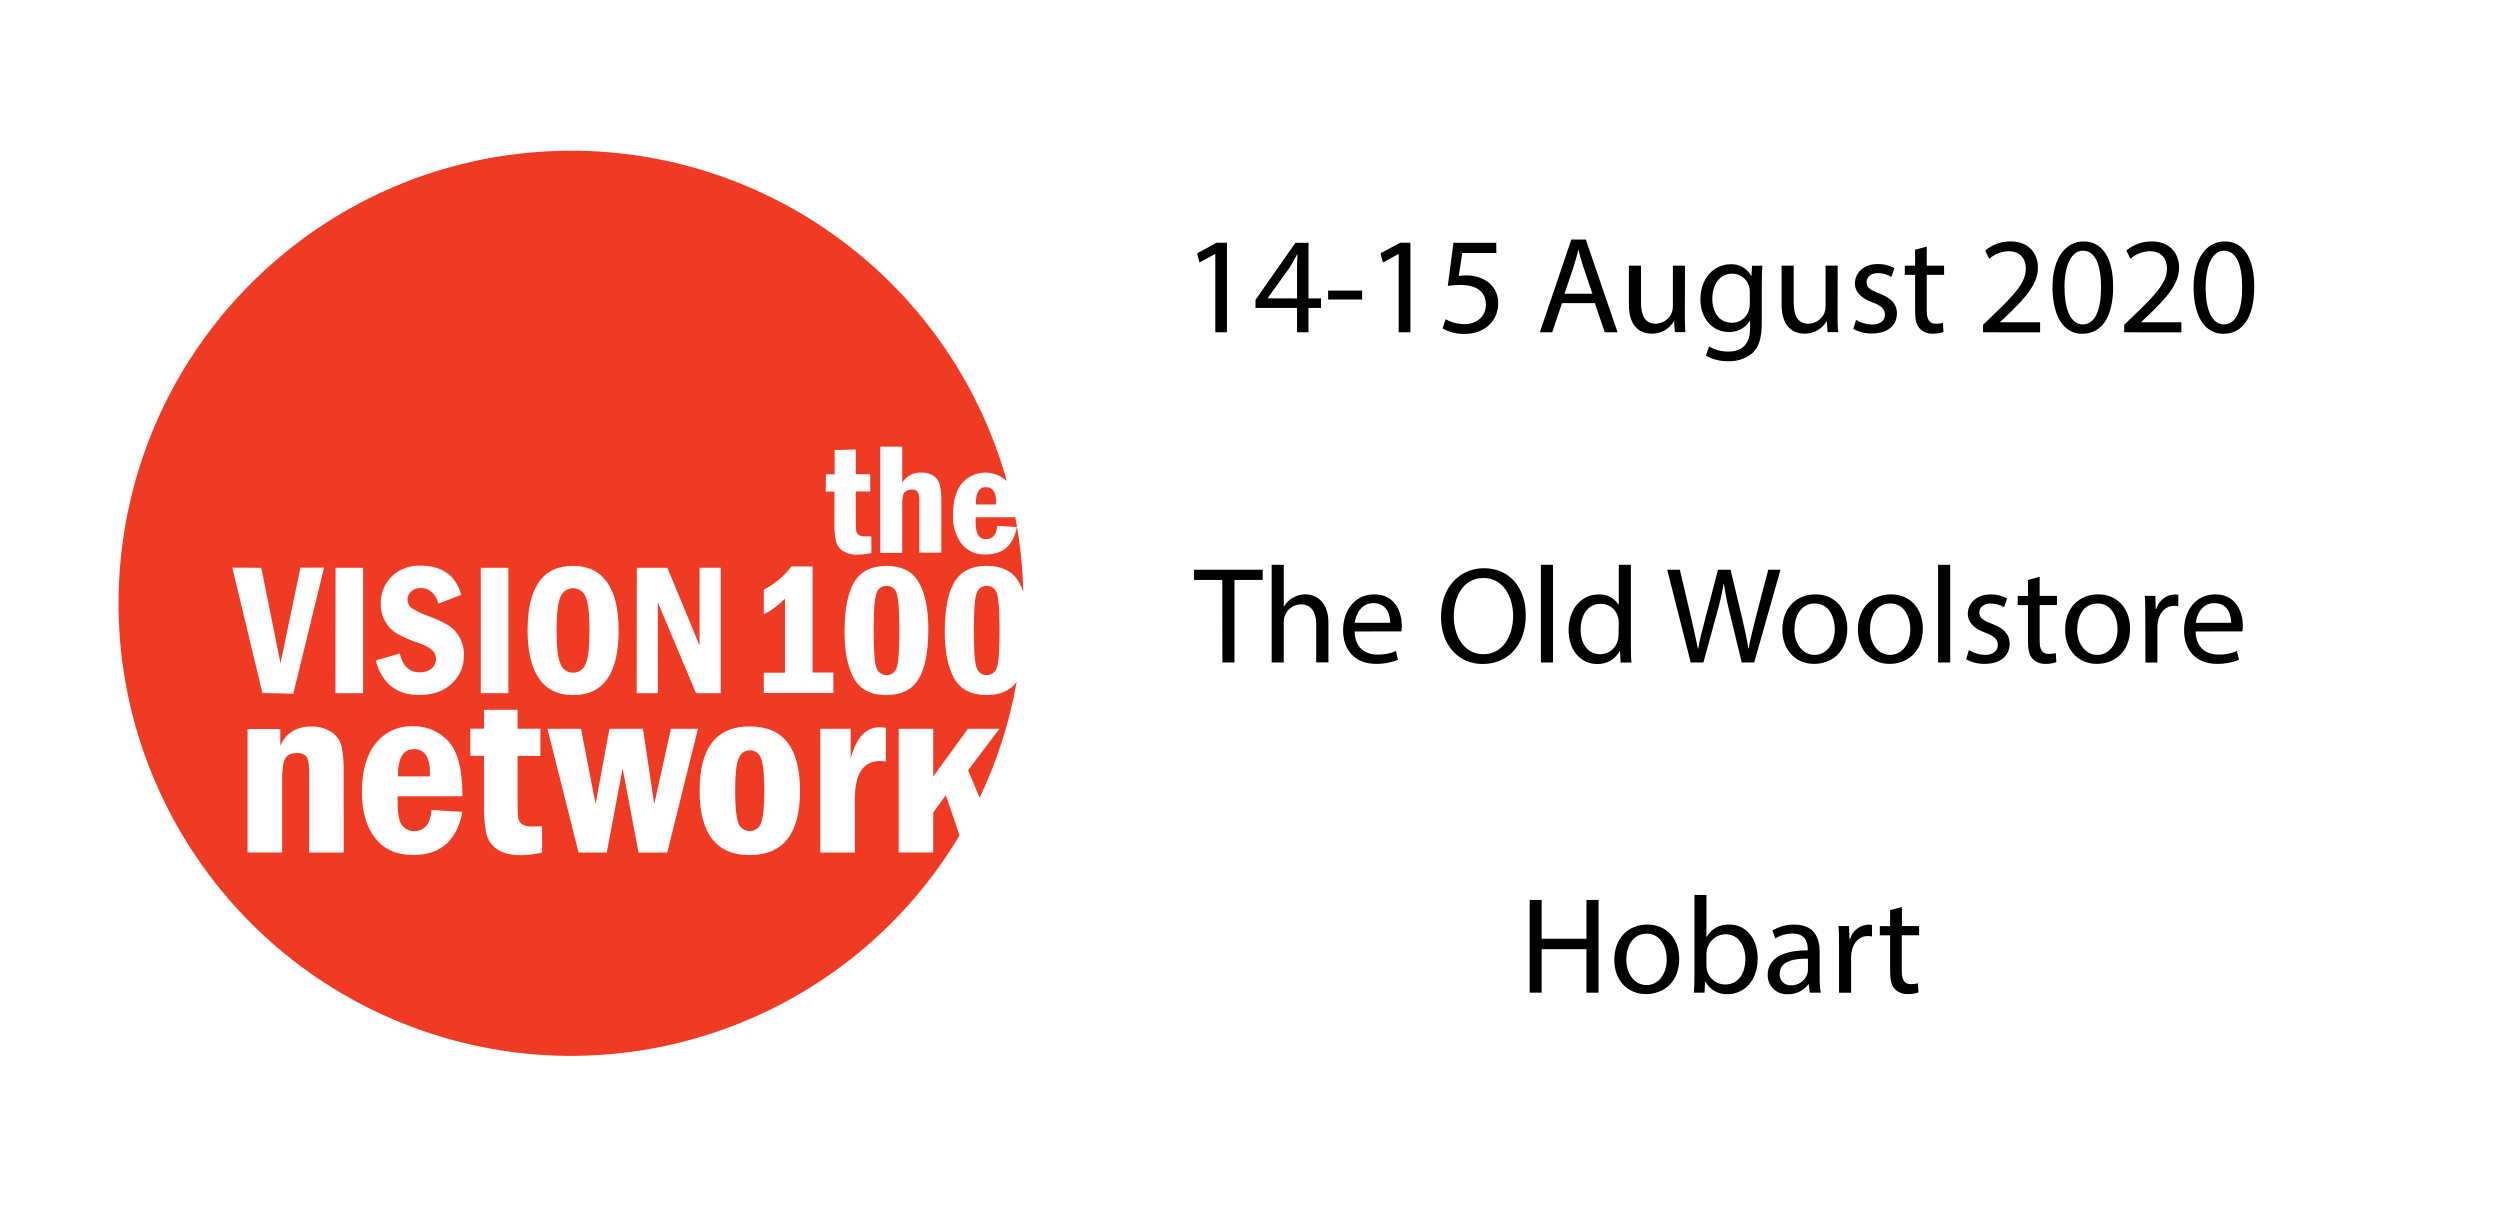
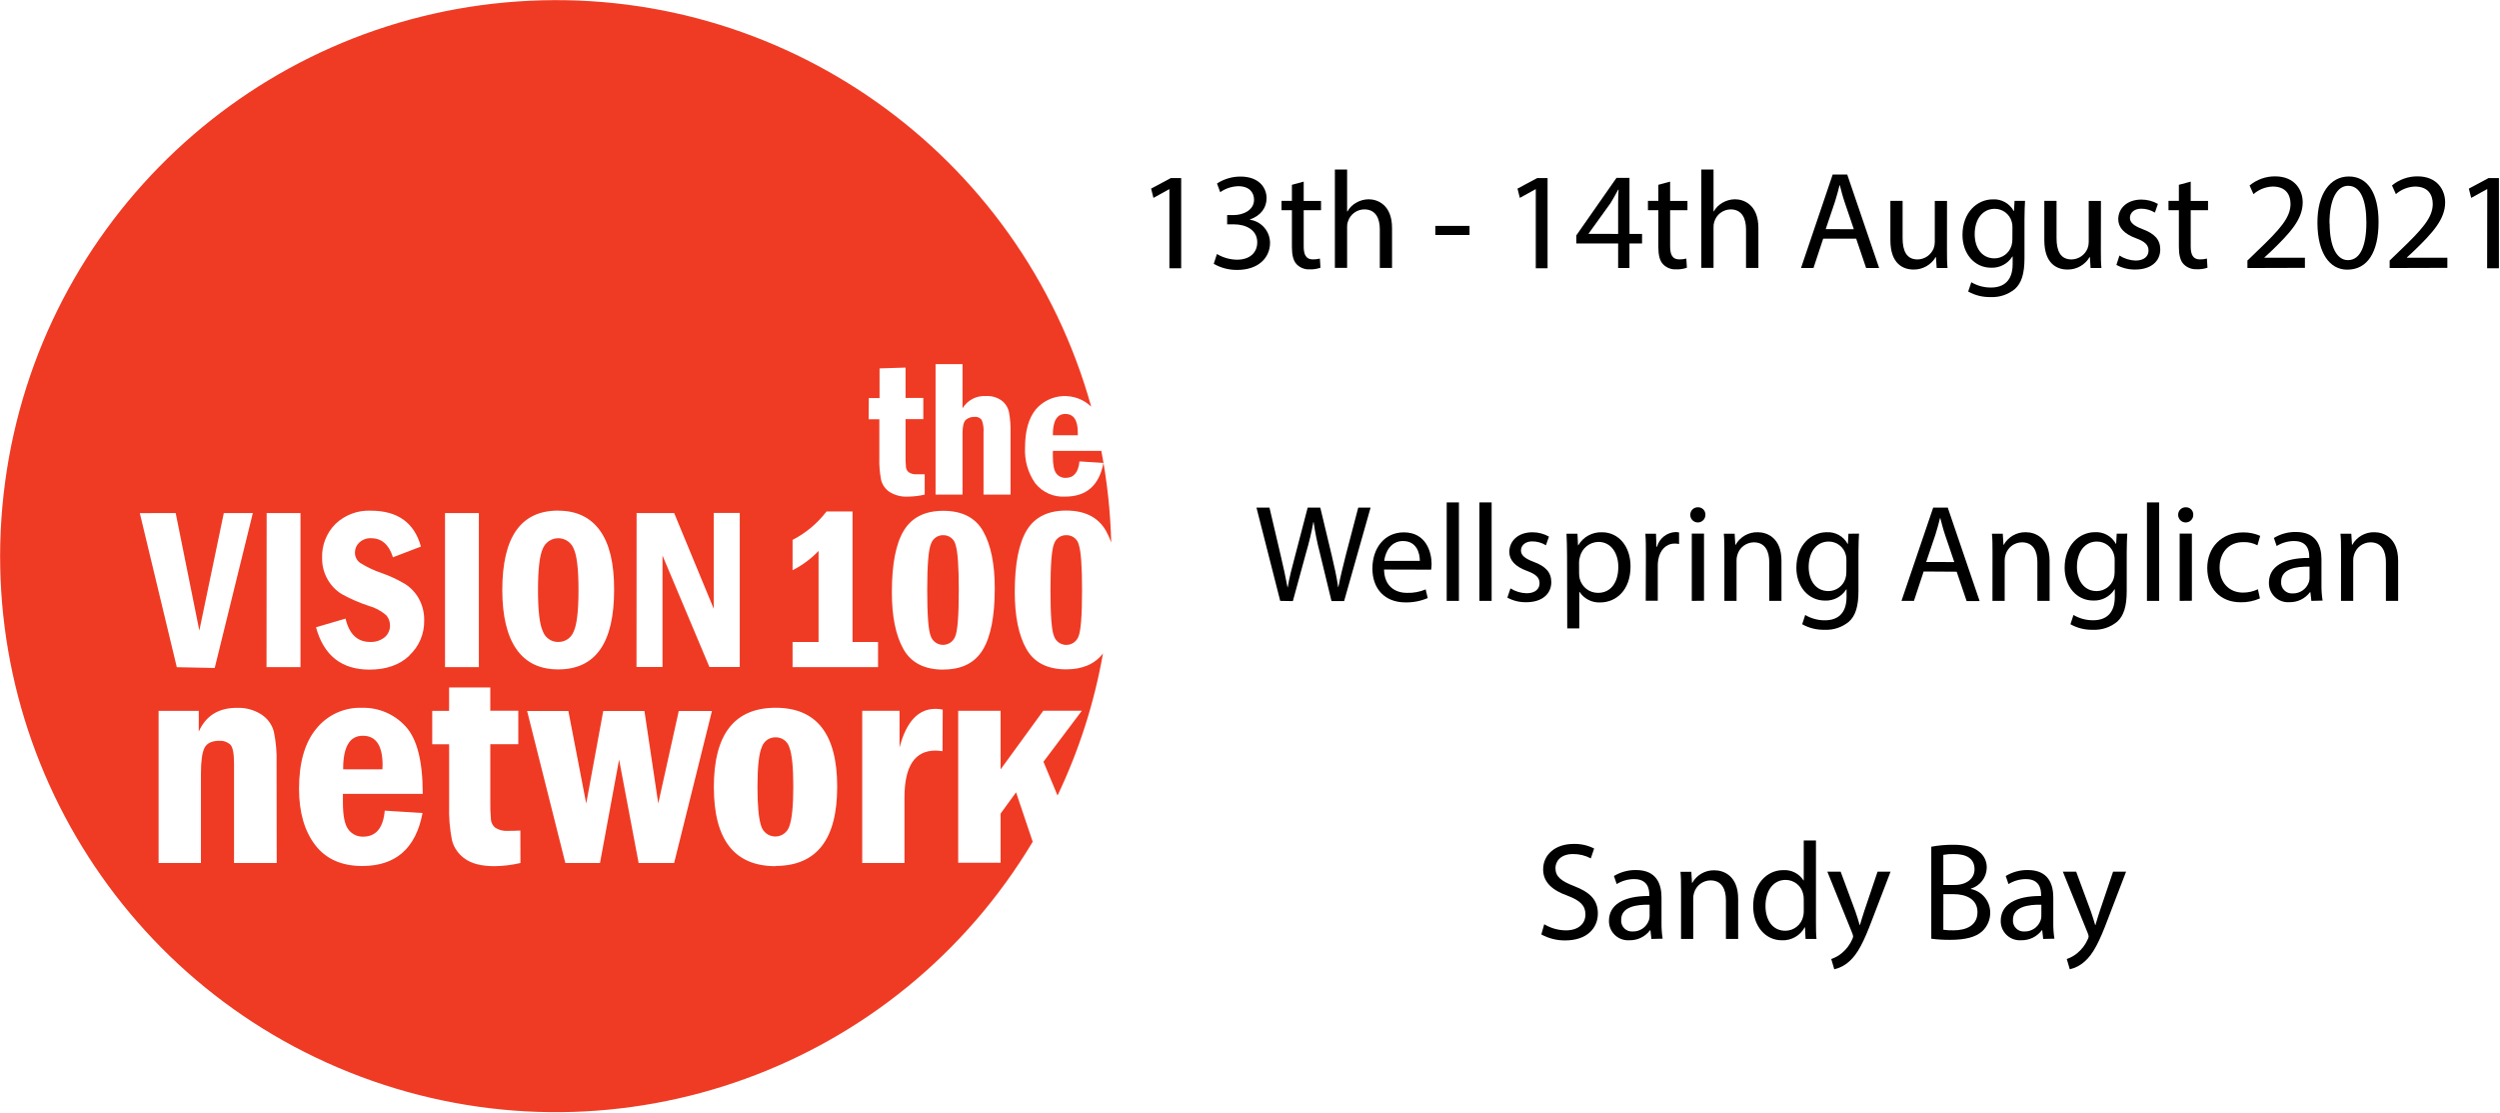
- <svg xmlns="http://www.w3.org/2000/svg" id="Layer_1" data-name="Layer 1" width="708.66" height="341.94" viewBox="0 0 708.66 341.94">
+ <svg xmlns="http://www.w3.org/2000/svg" id="Layer_1" data-name="Layer 1" viewBox="0 0 576.82 256.63">
  <defs>
    <style>.cls-1{fill:#ef3b24;}</style>
  </defs>
-   <path class="cls-1" d="M212.57,212.7a3.28,3.28,0,0,0-3.18,2.25q-1,2.24-1,9.2,0,6.44.83,8.94a3.41,3.41,0,0,0,6.57,0q.86-2.49.87-9,0-6.71-.91-9.08A3.25,3.25,0,0,0,212.57,212.7Z" />
-   <path class="cls-1" d="M162.41,190.68a3.73,3.73,0,0,0,3.56-2.37q1.13-2.37,1.13-9.61t-1.1-9.57a3.84,3.84,0,0,0-7.11,0q-1.12,2.4-1.12,9.56t1.11,9.5A3.7,3.7,0,0,0,162.41,190.68Z" />
-   <path class="cls-1" d="M121.89,219.12q0-6.77-4.57-6.77t-4.53,7.74h9.06C121.88,219.68,121.89,219.35,121.89,219.12Z" />
-   <path class="cls-1" d="M251.31,166.07A2.9,2.9,0,0,0,248.5,168q-.85,1.93-.85,10.72t.82,10.66a3,3,0,0,0,5.62.12q.85-1.86.85-10.78,0-8.08-.73-10.36A2.87,2.87,0,0,0,251.31,166.07Z" />
-   <path class="cls-1" d="M268.11,225.4l-3.57,4.9v11.35h-9.79V206.59h9.79v13.52l9.85-13.53h8.9l-8.86,11.77,3.25,7.79a127.34,127.34,0,0,0,10.49-32.78q-2.82,3.66-8.48,3.67-6.54,0-9.21-4.73t-2.67-13.14q0-9.69,2.77-14.23t9.1-4.54q6.54,0,9.21,4.73a16.45,16.45,0,0,1,1.18,2.65,128.84,128.84,0,0,0-2.28-21.15H276.56v1.23q0,3,.81,4a2.61,2.61,0,0,0,2.14,1q2.83,0,3.19-3.8l5.54.35q-1.48,7.78-8.84,7.77a8.17,8.17,0,0,1-6.9-3.07,13.12,13.12,0,0,1-2.36-8.21q0-5.8,2.5-8.86a8.82,8.82,0,0,1,12.77-.62A128.28,128.28,0,1,0,272,236.81Zm-18.58-98.79h6.22v10.2a5.88,5.88,0,0,1,5.47-2.83,5.52,5.52,0,0,1,3.58,1,4.58,4.58,0,0,1,1.67,2.68,23.52,23.52,0,0,1,.36,4.71v14.3H260.6V142.41a6.78,6.78,0,0,0-.41-2.91,1.78,1.78,0,0,0-1.69-.72,2.87,2.87,0,0,0-2,.69q-.75.69-.75,3.12v14.14h-6.22Zm-15.41,7.83h2.47V127.6l6-.19v7h4.1v4.9h-4.1v8.19a26.64,26.64,0,0,0,.1,2.95,1.75,1.75,0,0,0,.66,1.13,3,3,0,0,0,1.89.45H247v4.73a17.48,17.48,0,0,1-3.8.46,7.34,7.34,0,0,1-4.33-1.08,4.76,4.76,0,0,1-1.92-2.71,23,23,0,0,1-.42-5.19v-8.88h-2.47Zm-17.61,56.25h6v-21a22.23,22.23,0,0,1-6,4.45v-7a23.18,23.18,0,0,0,7.84-6.56h6v30.05h5.89v5.81H216.51Zm-36-29.74h8.67L198.3,183V160.94h6v35.55h-7l-10.83-25.73v25.73h-6Zm-18.07-.55q6.3,0,9.61,4.58t3.31,13.73q0,18.33-12.89,18.33-6.41,0-9.66-4.67t-3.26-13.66q0-18.31,12.86-18.31Zm-26.15.55h7.81V196.5h-7.81Zm-41.17,0h7.81V196.5H95.09Zm-21.05,0L79.51,188l5.65-27.1h6.7l-8.72,35.73-8.75-.18-8.54-35.55Zm23.37,80.71H87.62v-23q0-3.54-.91-4.37a3.44,3.44,0,0,0-2.43-.83q-2.64,0-3.47,1.62t-.83,6v20.56h-9.8v-35h9.27v4.79q2.43-5.49,8.79-5.49a9.77,9.77,0,0,1,5.68,1.55,6.79,6.79,0,0,1,2.86,3.94,31.16,31.16,0,0,1,.63,7.29ZM114,234a4.09,4.09,0,0,0,3.35,1.59q4.47,0,5-6l8.72.55q-2.32,12.22-13.91,12.22-7.15,0-10.86-4.83t-3.71-12.92q0-9.13,3.94-13.94a12.94,12.94,0,0,1,10.56-4.81,13.13,13.13,0,0,1,10,4.25q4,4.26,4,15.61H112.72v1.94Q112.72,232.4,114,234Zm14-40.14q-3.4,3.14-9.16,3.14-9.66,0-12.34-9.77l6.82-2q1.25,5.37,5.7,5.36a5,5,0,0,0,3.29-1.05,3.44,3.44,0,0,0,1.26-2.77,3.49,3.49,0,0,0-.88-2.33,10.49,10.49,0,0,0-4.06-2.17,37.19,37.19,0,0,1-6.09-2.64,9.4,9.4,0,0,1-3.31-3.38,9.66,9.66,0,0,1-1.3-5,10.59,10.59,0,0,1,3.09-7.85,11.08,11.08,0,0,1,8.16-3.06q9.27,0,11.57,8.28l-6.46,2.47q-1.38-4.4-5.05-4.4a3.74,3.74,0,0,0-2.72,1,3.08,3.08,0,0,0-1,2.28,2.86,2.86,0,0,0,1.19,2.41,23.54,23.54,0,0,0,5,2.36,29.35,29.35,0,0,1,5.4,2.53,9.43,9.43,0,0,1,3.18,3.4,10,10,0,0,1,1.21,5,10.66,10.66,0,0,1-3.5,8.17Zm25.67,47.81a27.58,27.58,0,0,1-6,.73q-4.44,0-6.8-1.7a7.45,7.45,0,0,1-3-4.27,36,36,0,0,1-.66-8.16v-14h-3.89v-7.71h3.89v-5.36h9.51v5.37h6.46v7.71h-6.46v12.88a41.25,41.25,0,0,0,.16,4.64,2.72,2.72,0,0,0,1,1.77,4.8,4.8,0,0,0,3,.71c.74,0,1.67,0,2.78-.07Zm35.47,0H181l-4.51-23.86L172,241.66h-8l-8.82-35.07h9.52l4.12,21.35,3.93-21.35h9.51l3.19,21.33,4.73-21.33h7.66Zm23.42.73q-14.25,0-14.25-18.26t14.25-18.23q14.22,0,14.22,18.23t-14.21,18.24Zm38.53-26.53a14,14,0,0,0-1.63-.14q-7.15,0-7.15,10.83v15.11h-9.79V206.59h8.61v8.47q2.33-8.92,8.3-8.92a9.33,9.33,0,0,1,1.67.17Zm.19-18.82q-6.54,0-9.21-4.73t-2.67-13.14q0-9.69,2.77-14.23t9.1-4.54q6.54,0,9.21,4.73t2.67,13.16q0,9.64-2.77,14.19T251.29,197Z" />
-   <path class="cls-1" d="M276.6,143h5.76v-.62q0-4.31-2.9-4.3T276.6,143Z" />
-   <path class="cls-1" d="M279.71,166.07A2.9,2.9,0,0,0,276.9,168q-.85,1.93-.85,10.72t.82,10.66a3,3,0,0,0,5.62.12q.85-1.86.85-10.78,0-8.08-.73-10.36A2.87,2.87,0,0,0,279.71,166.07Z" />
-   <path d="M344.5,72h-.08L340,74.41l-.66-2.61,5.54-3h2.92V94.19H344.5Z" />
-   <path d="M367.66,94.19v-6.9H355.89V85L367.2,68.83h3.71V84.59h3.55v2.69H370.9v6.9Zm0-9.59V76.13q0-2,.12-4h-.12c-.78,1.48-1.4,2.57-2.11,3.74l-6.2,8.62v.08Z" />
-   <path d="M386.11,82.37V84.9h-9.63V82.37Z" />
-   <path d="M396.48,72h-.08L392,74.41l-.66-2.61,5.54-3h2.92V94.19h-3.32Z" />
-   <path d="M424.17,71.72H414.5l-1,6.51a13.54,13.54,0,0,1,2.07-.16,10.71,10.71,0,0,1,5.46,1.36A7.23,7.23,0,0,1,424.68,86c0,5-3.94,8.66-9.44,8.66a12.41,12.41,0,0,1-6.32-1.56l.86-2.61a11.35,11.35,0,0,0,5.42,1.4c3.24,0,6-2.11,6-5.5s-2.22-5.62-7.29-5.62a26.29,26.29,0,0,0-3.51.27L412,68.83h12.13Z" />
-   <path d="M442.78,85.92,440,94.19h-3.51l8.93-26.29h4.1l9,26.29h-3.63l-2.81-8.27Zm8.62-2.65-2.57-7.57c-.58-1.72-1-3.28-1.37-4.8h-.08c-.39,1.56-.82,3.16-1.33,4.76l-2.57,7.61Z" />
-   <path d="M477.6,89c0,2,0,3.67.16,5.15h-3l-.2-3.08h-.08a7.1,7.1,0,0,1-6.24,3.51c-3,0-6.51-1.64-6.51-8.27v-11h3.43V85.76c0,3.59,1.09,6,4.21,6a5,5,0,0,0,4.52-3.12,5,5,0,0,0,.31-1.76V75.31h3.43Z" />
-   <path d="M499.56,75.31c-.08,1.37-.16,2.89-.16,5.19v11c0,4.33-.86,7-2.69,8.62a10,10,0,0,1-6.86,2.26,12.18,12.18,0,0,1-6.28-1.56l.86-2.61A10.64,10.64,0,0,0,490,99.65c3.51,0,6.08-1.83,6.08-6.59V90.95H496a6.74,6.74,0,0,1-6,3.16c-4.68,0-8-4-8-9.2,0-6.4,4.17-10,8.5-10a6.28,6.28,0,0,1,5.89,3.28h.08l.16-2.85ZM496,82.76a4.88,4.88,0,0,0-.2-1.56,4.94,4.94,0,0,0-4.8-3.63c-3.28,0-5.62,2.77-5.62,7.14,0,3.71,1.87,6.79,5.58,6.79A5,5,0,0,0,495.74,88a6,6,0,0,0,.27-1.83Z" />
-   <path d="M520.89,89c0,2,0,3.67.16,5.15h-3l-.2-3.08h-.08a7.1,7.1,0,0,1-6.24,3.51c-3,0-6.51-1.64-6.51-8.27v-11h3.43V85.76c0,3.59,1.09,6,4.21,6a5,5,0,0,0,4.52-3.12,5,5,0,0,0,.31-1.76V75.31h3.43Z" />
-   <path d="M526.12,90.68A9,9,0,0,0,530.64,92c2.5,0,3.67-1.25,3.67-2.81s-1-2.54-3.51-3.47c-3.39-1.21-5-3.08-5-5.34,0-3,2.46-5.54,6.51-5.54A9.42,9.42,0,0,1,537,76l-.86,2.5a7.35,7.35,0,0,0-3.86-1.09c-2,0-3.16,1.17-3.16,2.57,0,1.56,1.13,2.26,3.59,3.2,3.28,1.25,5,2.89,5,5.69,0,3.31-2.57,5.66-7.06,5.66a10.76,10.76,0,0,1-5.3-1.29Z" />
-   <path d="M546.17,69.89v5.42h4.91v2.61h-4.91V88.1c0,2.34.66,3.67,2.57,3.67a7.62,7.62,0,0,0,2-.23l.16,2.57a8.4,8.4,0,0,1-3,.47,4.76,4.76,0,0,1-3.71-1.44c-1-1-1.33-2.69-1.33-4.91V77.92h-2.92V75.31h2.92V70.78Z" />
-   <path d="M562.12,94.19V92.08l2.69-2.61c6.47-6.16,9.4-9.44,9.44-13.26,0-2.57-1.25-5-5-5a8.64,8.64,0,0,0-5.38,2.15L562.74,71a11.12,11.12,0,0,1,7.18-2.57c5.46,0,7.76,3.74,7.76,7.37,0,4.68-3.39,8.46-8.74,13.61l-2,1.87v.08H578.3v2.85Z" />
-   <path d="M599,81.24c0,8.62-3.2,13.38-8.81,13.38-5,0-8.31-4.64-8.38-13s3.67-13.18,8.81-13.18C595.93,68.41,599,73.16,599,81.24Zm-13.77.39c0,6.59,2,10.34,5.15,10.34,3.51,0,5.19-4.1,5.19-10.57,0-6.24-1.6-10.34-5.15-10.34C587.39,71.06,585.2,74.72,585.2,81.63Z" />
-   <path d="M602.13,94.19V92.08l2.69-2.61c6.47-6.16,9.4-9.44,9.44-13.26,0-2.57-1.25-5-5-5a8.64,8.64,0,0,0-5.38,2.15L602.75,71a11.12,11.12,0,0,1,7.18-2.57c5.46,0,7.76,3.74,7.76,7.37,0,4.68-3.39,8.46-8.74,13.61l-2,1.87v.08h11.39v2.85Z" />
-   <path d="M639,81.24c0,8.62-3.2,13.38-8.81,13.38-5,0-8.31-4.64-8.38-13s3.67-13.18,8.81-13.18C635.94,68.41,639,73.16,639,81.24Zm-13.77.39c0,6.59,2,10.34,5.15,10.34,3.51,0,5.19-4.1,5.19-10.57,0-6.24-1.6-10.34-5.15-10.34C627.4,71.06,625.22,74.72,625.22,81.63Z" />
-   <path d="M346.47,164.39h-8V161.5h19.46v2.89h-8v23.4h-3.43Z" />
-   <path d="M360.47,160.1h3.43v11.78H364a6.37,6.37,0,0,1,2.46-2.42,7.06,7.06,0,0,1,3.51-1c2.54,0,6.59,1.56,6.59,8.07v11.23H373.1V176.94c0-3-1.13-5.62-4.37-5.62a4.93,4.93,0,0,0-4.6,3.43,4.15,4.15,0,0,0-.23,1.64v11.39h-3.43Z" />
-   <path d="M384,179c.08,4.64,3,6.55,6.47,6.55a12.41,12.41,0,0,0,5.23-1l.58,2.46a15.29,15.29,0,0,1-6.28,1.17c-5.81,0-9.28-3.82-9.28-9.52s3.35-10.18,8.85-10.18c6.16,0,7.8,5.42,7.8,8.89a12.91,12.91,0,0,1-.12,1.6Zm10.06-2.46c0-2.18-.9-5.58-4.76-5.58-3.47,0-5,3.2-5.27,5.58Z" />
-   <path d="M432.5,174.37c0,9-5.5,13.85-12.21,13.85-6.94,0-11.82-5.38-11.82-13.34,0-8.35,5.19-13.81,12.21-13.81C427.86,161.07,432.5,166.57,432.5,174.37Zm-20.4.43c0,5.62,3,10.65,8.39,10.65s8.42-5,8.42-10.92c0-5.23-2.73-10.69-8.39-10.69S412.1,169,412.1,174.8Z" />
-   <path d="M436.79,160.1h3.43v27.69h-3.43Z" />
-   <path d="M462.3,160.1v22.82c0,1.68,0,3.59.16,4.88h-3.08l-.16-3.28h-.08a7,7,0,0,1-6.43,3.71c-4.56,0-8.07-3.86-8.07-9.59,0-6.28,3.86-10.14,8.46-10.14a6.31,6.31,0,0,1,5.69,2.89h.08V160.1Zm-3.43,16.5a6.06,6.06,0,0,0-.16-1.44,5,5,0,0,0-5-4c-3.55,0-5.66,3.12-5.66,7.29,0,3.82,1.87,7,5.58,7a5.16,5.16,0,0,0,5-4.1,6,6,0,0,0,.16-1.48Z" />
-   <path d="M479.26,187.79l-6.67-26.29h3.59l3.12,13.3c.78,3.28,1.48,6.55,2,9.09h.08c.43-2.61,1.25-5.73,2.15-9.13L487,161.5h3.55l3.2,13.34c.74,3.12,1.44,6.24,1.83,9h.08c.55-2.89,1.29-5.81,2.11-9.09l3.47-13.26h3.47l-7.45,26.29h-3.55l-3.31-13.69a79.24,79.24,0,0,1-1.72-8.58h-.08a82.17,82.17,0,0,1-2,8.58l-3.74,13.69Z" />
-   <path d="M523.64,178.19c0,7-4.84,10-9.4,10-5.11,0-9-3.74-9-9.71,0-6.32,4.13-10,9.36-10C520,168.48,523.64,172.42,523.64,178.19Zm-15,.2c0,4.13,2.38,7.25,5.73,7.25s5.73-3.08,5.73-7.33c0-3.2-1.6-7.25-5.66-7.25S508.67,174.8,508.67,178.39Z" />
-   <path d="M545.05,178.19c0,7-4.84,10-9.4,10-5.11,0-9-3.74-9-9.71,0-6.32,4.13-10,9.36-10C541.39,168.48,545.05,172.42,545.05,178.19Zm-15,.2c0,4.13,2.38,7.25,5.73,7.25s5.73-3.08,5.73-7.33c0-3.2-1.6-7.25-5.66-7.25S530.08,174.8,530.08,178.39Z" />
-   <path d="M549.38,160.1h3.43v27.69h-3.43Z" />
-   <path d="M558.12,184.28a9,9,0,0,0,4.52,1.36c2.5,0,3.67-1.25,3.67-2.81s-1-2.54-3.51-3.47c-3.39-1.21-5-3.08-5-5.34,0-3,2.46-5.54,6.51-5.54a9.43,9.43,0,0,1,4.64,1.17l-.86,2.5a7.35,7.35,0,0,0-3.86-1.09c-2,0-3.16,1.17-3.16,2.57,0,1.56,1.13,2.26,3.59,3.2,3.28,1.25,5,2.89,5,5.69,0,3.32-2.57,5.66-7.06,5.66a10.76,10.76,0,0,1-5.3-1.29Z" />
-   <path d="M578.17,163.49v5.42h4.91v2.61h-4.91V181.7c0,2.34.66,3.67,2.57,3.67a7.63,7.63,0,0,0,2-.23l.16,2.57a8.39,8.39,0,0,1-3,.47,4.76,4.76,0,0,1-3.71-1.44c-1-1-1.33-2.69-1.33-4.91v-10.3h-2.92v-2.61h2.92v-4.52Z" />
-   <path d="M603.79,178.19c0,7-4.84,10-9.4,10-5.11,0-9-3.74-9-9.71,0-6.32,4.13-10,9.36-10C600.12,168.48,603.79,172.42,603.79,178.19Zm-15,.2c0,4.13,2.38,7.25,5.73,7.25s5.73-3.08,5.73-7.33c0-3.2-1.6-7.25-5.66-7.25S588.81,174.8,588.81,178.39Z" />
-   <path d="M608.12,174.8c0-2.22,0-4.13-.16-5.89h3l.12,3.71h.16a5.66,5.66,0,0,1,5.23-4.13,3.7,3.7,0,0,1,1,.12v3.24a5.14,5.14,0,0,0-1.17-.12c-2.42,0-4.13,1.83-4.6,4.41a9.64,9.64,0,0,0-.16,1.6v10.06h-3.39Z" />
-   <path d="M622.39,179c.08,4.64,3,6.55,6.47,6.55a12.41,12.41,0,0,0,5.23-1l.58,2.46a15.29,15.29,0,0,1-6.28,1.17c-5.81,0-9.28-3.82-9.28-9.52s3.35-10.18,8.85-10.18c6.16,0,7.8,5.42,7.8,8.89a12.91,12.91,0,0,1-.12,1.6Zm10.06-2.46c0-2.18-.9-5.58-4.76-5.58-3.47,0-5,3.2-5.27,5.58Z" />
-   <path d="M437,255.1v11H449.7v-11h3.43v26.29H449.7V269.06H437v12.32h-3.39V255.1Z" />
-   <path d="M476,271.79c0,7-4.84,10-9.4,10-5.11,0-9-3.74-9-9.71,0-6.32,4.13-10,9.36-10C472.32,262.08,476,266,476,271.79Zm-15,.2c0,4.13,2.38,7.25,5.73,7.25s5.73-3.08,5.73-7.33c0-3.2-1.6-7.25-5.66-7.25S461,268.4,461,272Z" />
-   <path d="M480.16,281.39c.08-1.29.16-3.2.16-4.87V253.69h3.39v11.86h.08a7,7,0,0,1,6.44-3.47c4.68,0,8,3.9,8,9.63,0,6.75-4.25,10.1-8.46,10.1a6.73,6.73,0,0,1-6.32-3.55h-.12l-.16,3.12Zm3.55-7.57a6.42,6.42,0,0,0,.16,1.25,5.3,5.3,0,0,0,5.15,4c3.59,0,5.73-2.93,5.73-7.25,0-3.78-2-7-5.62-7A5.47,5.47,0,0,0,483.9,269a6.74,6.74,0,0,0-.2,1.4Z" />
-   <path d="M513,281.39l-.27-2.38h-.12a7,7,0,0,1-5.77,2.81,5.38,5.38,0,0,1-5.77-5.42c0-4.56,4.06-7.06,11.35-7V269c0-1.56-.43-4.37-4.29-4.37a9.4,9.4,0,0,0-4.92,1.4l-.78-2.26a11.72,11.72,0,0,1,6.2-1.68c5.77,0,7.18,3.94,7.18,7.72v7.06a26.54,26.54,0,0,0,.31,4.52Zm-.51-9.63c-3.74-.08-8,.59-8,4.25a3,3,0,0,0,3.24,3.28,4.7,4.7,0,0,0,4.56-3.16,3.57,3.57,0,0,0,.19-1.09Z" />
-   <path d="M521.3,268.4c0-2.22,0-4.13-.16-5.89h3l.12,3.71h.16a5.66,5.66,0,0,1,5.23-4.13,3.7,3.7,0,0,1,1,.12v3.24a5.14,5.14,0,0,0-1.17-.12c-2.42,0-4.13,1.83-4.6,4.41a9.64,9.64,0,0,0-.16,1.6v10.06H521.3Z" />
-   <path d="M539.13,257.09v5.42H544v2.61h-4.91V275.3c0,2.34.66,3.67,2.57,3.67a7.62,7.62,0,0,0,2-.23l.16,2.57a8.39,8.39,0,0,1-3,.47,4.76,4.76,0,0,1-3.71-1.44c-1-1-1.33-2.69-1.33-4.91v-10.3h-2.92v-2.61h2.92V258Z" />
+   <g id="Layer_2" data-name="Layer 2">
+     <g id="Layer_1-2" data-name="Layer 1-2">
+       <path class="cls-1" d="M179,170a3.28,3.28,0,0,0-3.18,2.25q-1,2.24-1,9.2,0,6.44.83,8.94a3.41,3.41,0,0,0,6.57,0q.86-2.49.87-9,0-6.71-.91-9.08A3.25,3.25,0,0,0,179,170Z" transform="translate(0.02 0.12)" />
+       <path class="cls-1" d="M128.82,148a3.73,3.73,0,0,0,3.56-2.37q1.13-2.37,1.13-9.61t-1.12-9.57a3.84,3.84,0,0,0-7.11,0q-1.12,2.4-1.12,9.56t1.11,9.5A3.7,3.7,0,0,0,128.82,148Z" transform="translate(0.02 0.12)" />
+       <path class="cls-1" d="M88.29,176.41q0-6.77-4.57-6.77t-4.53,7.74h9.06C88.28,177,88.29,176.64,88.29,176.41Z" transform="translate(0.02 0.12)" />
+       <path class="cls-1" d="M217.71,123.36a2.9,2.9,0,0,0-2.81,1.93q-.9,1.93-.9,10.71t.82,10.66a3,3,0,0,0,5.62.12q.85-1.86.85-10.78,0-8.08-.73-10.36A2.87,2.87,0,0,0,217.71,123.36Z" transform="translate(0.02 0.12)" />
+       <path class="cls-1" d="M234.51,182.69l-3.57,4.9v11.35h-9.79V163.88h9.79V177.4l9.85-13.53h8.9l-8.86,11.77,3.25,7.79a127.34,127.34,0,0,0,10.49-32.78q-2.82,3.66-8.48,3.67-6.54,0-9.21-4.73t-2.67-13.14q0-9.69,2.77-14.23t9.1-4.54q6.54,0,9.21,4.73a16.45,16.45,0,0,1,1.18,2.65,128.84,128.84,0,0,0-2.28-21.15H243v1.23q0,3,.81,4a2.61,2.61,0,0,0,2.14,1q2.83,0,3.19-3.8l5.54.35q-1.48,7.78-8.84,7.77a8.17,8.17,0,0,1-6.9-3.07,13.12,13.12,0,0,1-2.36-8.21q0-5.8,2.5-8.86a8.82,8.82,0,0,1,12.77-.62,128.28,128.28,0,1,0-13.5,100.4Zm-18.58-98.8h6.22v10.2a5.88,5.88,0,0,1,5.47-2.83,5.52,5.52,0,0,1,3.58,1.06A4.58,4.58,0,0,1,232.88,95a23.52,23.52,0,0,1,.36,4.71V114H227V99.7a6.78,6.78,0,0,0-.41-2.91,1.78,1.78,0,0,0-1.69-.72,2.87,2.87,0,0,0-2,.69q-.75.69-.75,3.12V114h-6.22Zm-15.41,7.83H203V84.88l6-.19v7h4.1v4.9H209v8.19a26.64,26.64,0,0,0,.1,2.95,1.75,1.75,0,0,0,.66,1.13,3,3,0,0,0,1.89.45h1.77V114a17.48,17.48,0,0,1-3.8.46,7.34,7.34,0,0,1-4.33-1.08,4.76,4.76,0,0,1-1.92-2.71,23,23,0,0,1-.42-5.19V96.62h-2.47ZM182.92,148h6V127a22.23,22.23,0,0,1-6,4.45v-7a23.18,23.18,0,0,0,7.84-6.56h6V148h5.89v5.81H182.92Zm-36-29.74h8.67l9.14,22.09V118.23h6v35.55h-7L152.9,128.05v25.73h-6Zm-18.07-.55q6.3,0,9.61,4.58T141.73,136q0,18.33-12.89,18.33-6.41,0-9.66-4.67T115.92,136q0-18.32,12.9-18.31Zm-26.15.55h7.81v35.55H102.7Zm-41.17,0h7.81v35.55H61.5Zm-21,0,5.46,27.1,5.65-27.1h6.7L49.54,154l-8.75-.18-8.54-35.55ZM63.85,199H54V176q0-3.54-.91-4.37a3.44,3.44,0,0,0-2.43-.83q-2.64,0-3.47,1.62t-.83,6V199H36.59v-35.1h9.27v4.79q2.43-5.49,8.79-5.49a9.77,9.77,0,0,1,5.68,1.54,6.79,6.79,0,0,1,2.86,3.94,31.16,31.16,0,0,1,.63,7.29Zm16.59-7.67a4.09,4.09,0,0,0,3.35,1.59q4.47,0,5-6l8.72.55q-2.32,12.22-13.91,12.22-7.15,0-10.86-4.83T69,181.93q0-9.13,4-13.93a12.94,12.94,0,0,1,10.56-4.81,13.13,13.13,0,0,1,10,4.25q4,4.26,4,15.61H79.13V185q0,4.69,1.28,6.28Zm14-40.14q-3.42,3.19-9.18,3.19-9.66,0-12.34-9.77l6.82-2Q81,148,85.43,148a5,5,0,0,0,3.29-1.05,3.44,3.44,0,0,0,1.28-2.8,3.49,3.49,0,0,0-.88-2.33A10.49,10.49,0,0,0,85,139.64,37.19,37.19,0,0,1,78.94,137a9.4,9.4,0,0,1-3.31-3.38,9.66,9.66,0,0,1-1.3-5,10.59,10.59,0,0,1,3.08-7.85,11.08,11.08,0,0,1,8.16-3.06q9.27,0,11.57,8.28l-6.46,2.47q-1.38-4.4-5.05-4.4a3.74,3.74,0,0,0-2.72,1,3.08,3.08,0,0,0-1,2.28,2.86,2.86,0,0,0,1.19,2.41,23.54,23.54,0,0,0,5,2.36,29.35,29.35,0,0,1,5.4,2.53,9.43,9.43,0,0,1,3.18,3.4,10,10,0,0,1,1.21,5,10.66,10.66,0,0,1-3.46,8.1ZM120.11,199a27.58,27.58,0,0,1-6,.73q-4.44,0-6.8-1.7a7.45,7.45,0,0,1-3-4.27,36,36,0,0,1-.66-8.16v-14h-3.9v-7.71h3.89V158.5h9.51v5.37h6.46v7.71h-6.46v12.88a41.25,41.25,0,0,0,.16,4.64,2.72,2.72,0,0,0,1,1.77,4.8,4.8,0,0,0,3,.71c.74,0,1.67,0,2.78-.07Zm35.47,0h-8.19l-4.51-23.86L138.47,199h-8l-8.82-35.07h9.52l4.12,21.35,3.93-21.35h9.51l3.19,21.33,4.73-21.33h7.66Zm23.42.73q-14.25,0-14.25-18.26T179,163.18q14.22,0,14.22,18.23T179,199.68Zm38.53-26.53a14,14,0,0,0-1.63-.14q-7.15,0-7.15,10.83V199H199V163.88h8.61v8.47q2.33-8.92,8.3-8.92a9.33,9.33,0,0,1,1.67.17Zm.19-18.82q-6.54,0-9.21-4.73t-2.67-13.14q0-9.69,2.77-14.23t9.1-4.54q6.54,0,9.21,4.73t2.67,13.16q0,9.64-2.77,14.19t-9.12,4.54Z" transform="translate(0.02 0.12)" />
+       <path class="cls-1" d="M243,100.31h5.76v-.62q0-4.31-2.9-4.3T243,100.31Z" transform="translate(0.02 0.12)" />
+       <path class="cls-1" d="M246.11,123.36a2.9,2.9,0,0,0-2.81,1.93q-.85,1.93-.85,10.72t.82,10.66a3,3,0,0,0,5.62.12q.85-1.86.85-10.78,0-8.08-.73-10.36A2.87,2.87,0,0,0,246.11,123.36Z" transform="translate(0.02 0.12)" />
+     </g>
+   </g>
+   <path d="M269.9,43.54h-.06l-3.62,2-.54-2.14,4.54-2.43h2.4v20.8H269.9Z" transform="translate(0.02 0.12)" />
+   <path d="M280.87,58.49a9.41,9.41,0,0,0,4.61,1.31c3.62,0,4.74-2.3,4.7-4,0-2.91-2.66-4.16-5.38-4.16h-1.57V49.5h1.57c2,0,4.64-1.06,4.64-3.52,0-1.66-1.06-3.14-3.65-3.14a7.64,7.64,0,0,0-4.16,1.38l-.74-2a9.89,9.89,0,0,1,5.44-1.6c4.1,0,6,2.43,6,5,0,2.14-1.28,4-3.84,4.9v.06a5.42,5.42,0,0,1,4.64,5.34c0,3.33-2.59,6.24-7.58,6.24a10.57,10.57,0,0,1-5.41-1.41Z" transform="translate(0.02 0.12)" />
+   <path d="M300.9,41.79v4.45h4v2.14h-4v8.35c0,1.92.54,3,2.11,3a6.29,6.29,0,0,0,1.63-.19l.13,2.11a6.88,6.88,0,0,1-2.5.38,3.9,3.9,0,0,1-3-1.18c-.8-.83-1.09-2.21-1.09-4V48.38h-2.4V46.23h2.4V42.52Z" transform="translate(0.02 0.12)" />
+   <path d="M308.1,39h2.82v9.66H311a5.23,5.23,0,0,1,2-2,5.8,5.8,0,0,1,2.88-.8c2.08,0,5.41,1.28,5.41,6.62v9.22h-2.82v-8.9c0-2.5-.93-4.61-3.58-4.61A4,4,0,0,0,311.11,51a3.4,3.4,0,0,0-.19,1.34v9.34H308.1Z" transform="translate(0.02 0.12)" />
+   <path d="M339.18,52V54.1h-7.9V52Z" transform="translate(0.02 0.12)" />
+   <path d="M354.47,43.54h-.06l-3.62,2-.54-2.14,4.54-2.43h2.4v20.8h-2.72Z" transform="translate(0.02 0.12)" />
+   <path d="M373.48,61.72V56.06h-9.66V54.2l9.28-13.28h3V53.85H379v2.21h-2.91v5.66Zm0-7.87V46.9q0-1.63.1-3.26h-.1c-.64,1.22-1.15,2.11-1.73,3.07l-5.09,7.07v.06Z" transform="translate(0.02 0.12)" />
+   <path d="M385.48,41.79v4.45h4v2.14h-4v8.35c0,1.92.54,3,2.11,3a6.28,6.28,0,0,0,1.63-.19l.13,2.11a6.89,6.89,0,0,1-2.5.38,3.9,3.9,0,0,1-3-1.18c-.8-.83-1.09-2.21-1.09-4V48.38h-2.4V46.23h2.4V42.52Z" transform="translate(0.02 0.12)" />
+   <path d="M392.68,39h2.82v9.66h.06a5.23,5.23,0,0,1,2-2,5.8,5.8,0,0,1,2.88-.8c2.08,0,5.41,1.28,5.41,6.62v9.22H403v-8.9c0-2.5-.93-4.61-3.58-4.61A4,4,0,0,0,395.69,51a3.4,3.4,0,0,0-.19,1.34v9.34h-2.82Z" transform="translate(0.02 0.12)" />
+   <path d="M420.81,54.94l-2.24,6.78h-2.88L423,40.15h3.36l7.36,21.57h-3l-2.3-6.78Zm7.07-2.18-2.11-6.21c-.48-1.41-.8-2.69-1.12-3.94h-.06c-.32,1.28-.67,2.59-1.09,3.9l-2.11,6.24Z" transform="translate(0.02 0.12)" />
+   <path d="M449.38,57.5c0,1.6,0,3,.13,4.22H447l-.16-2.53h-.06a5.83,5.83,0,0,1-5.12,2.88c-2.43,0-5.34-1.34-5.34-6.78V46.23h2.82v8.58c0,2.94.9,4.93,3.46,4.93a4.07,4.07,0,0,0,3.71-2.56,4.12,4.12,0,0,0,.26-1.44v-9.5h2.82Z" transform="translate(0.02 0.12)" />
+   <path d="M467.4,46.23c-.06,1.12-.13,2.37-.13,4.26v9c0,3.55-.7,5.73-2.21,7.07a8.21,8.21,0,0,1-5.63,1.86,10,10,0,0,1-5.15-1.28L455,65a8.73,8.73,0,0,0,4.54,1.22c2.88,0,5-1.5,5-5.41V59.06h-.06a5.53,5.53,0,0,1-4.93,2.59c-3.84,0-6.59-3.26-6.59-7.55,0-5.25,3.42-8.22,7-8.22a5.15,5.15,0,0,1,4.83,2.69h.06l.13-2.34Zm-2.91,6.11a4,4,0,0,0-.16-1.28,4.06,4.06,0,0,0-3.94-3c-2.69,0-4.61,2.27-4.61,5.86,0,3,1.54,5.57,4.58,5.57a4.12,4.12,0,0,0,3.9-2.88,4.89,4.89,0,0,0,.22-1.5Z" transform="translate(0.02 0.12)" />
+   <path d="M484.9,57.5c0,1.6,0,3,.13,4.22h-2.5l-.16-2.53h-.06a5.83,5.83,0,0,1-5.12,2.88c-2.43,0-5.34-1.34-5.34-6.78V46.23h2.82v8.58c0,2.94.9,4.93,3.46,4.93a4.07,4.07,0,0,0,3.71-2.56,4.12,4.12,0,0,0,.26-1.44v-9.5h2.82Z" transform="translate(0.02 0.12)" />
+   <path d="M489.19,58.84A7.38,7.38,0,0,0,492.9,60c2,0,3-1,3-2.3s-.8-2.08-2.88-2.85c-2.78-1-4.1-2.53-4.1-4.38,0-2.5,2-4.54,5.34-4.54a7.73,7.73,0,0,1,3.81,1l-.7,2a6,6,0,0,0-3.17-.9c-1.66,0-2.59,1-2.59,2.11s.93,1.86,2.94,2.62c2.69,1,4.06,2.37,4.06,4.67,0,2.72-2.11,4.64-5.79,4.64A8.83,8.83,0,0,1,488.49,61Z" transform="translate(0.02 0.12)" />
+   <path d="M505.64,41.79v4.45h4v2.14h-4v8.35c0,1.92.54,3,2.11,3a6.28,6.28,0,0,0,1.63-.19l.13,2.11A6.89,6.89,0,0,1,507,62a3.9,3.9,0,0,1-3-1.18c-.8-.83-1.09-2.21-1.09-4V48.38h-2.4V46.23h2.4V42.52Z" transform="translate(0.02 0.12)" />
+   <path d="M518.73,61.72V60l2.21-2.14c5.31-5.06,7.71-7.74,7.74-10.88,0-2.11-1-4.06-4.13-4.06a7.09,7.09,0,0,0-4.42,1.76l-.9-2a9.12,9.12,0,0,1,5.89-2.11c4.48,0,6.37,3.07,6.37,6,0,3.84-2.78,6.94-7.17,11.17l-1.66,1.54v.06H532v2.34Z" transform="translate(0.02 0.12)" />
+   <path d="M549,51.1c0,7.07-2.62,11-7.23,11-4.06,0-6.82-3.81-6.88-10.69s3-10.81,7.23-10.81C546.47,40.57,549,44.47,549,51.1Zm-11.29.32c0,5.41,1.66,8.48,4.22,8.48,2.88,0,4.26-3.36,4.26-8.67,0-5.12-1.31-8.48-4.22-8.48C539.46,42.75,537.67,45.75,537.67,51.42Z" transform="translate(0.02 0.12)" />
+   <path d="M551.56,61.72V60l2.21-2.14c5.31-5.06,7.71-7.74,7.74-10.88,0-2.11-1-4.06-4.13-4.06A7.09,7.09,0,0,0,553,44.67l-.9-2A9.12,9.12,0,0,1,558,40.57c4.48,0,6.37,3.07,6.37,6,0,3.84-2.78,6.94-7.17,11.17l-1.66,1.54v.06h9.34v2.34Z" transform="translate(0.02 0.12)" />
+   <path d="M574.09,43.54H574l-3.62,2-.54-2.14,4.54-2.43h2.4v20.8h-2.72Z" transform="translate(0.02 0.12)" />
+   <path d="M295.48,138.52,290,117H293l2.56,10.91c.64,2.69,1.22,5.38,1.6,7.46h.06c.35-2.14,1-4.7,1.76-7.49L301.82,117h2.91l2.62,10.94c.61,2.56,1.18,5.12,1.5,7.39h.06c.45-2.37,1.06-4.77,1.73-7.45L313.49,117h2.85l-6.11,21.57h-2.91l-2.72-11.23a65,65,0,0,1-1.41-7h-.06a67.27,67.27,0,0,1-1.66,7l-3.07,11.23Z" transform="translate(0.02 0.12)" />
+   <path d="M319.45,131.29c.06,3.81,2.5,5.38,5.31,5.38a10.17,10.17,0,0,0,4.29-.8l.48,2a12.52,12.52,0,0,1-5.15,1c-4.77,0-7.62-3.14-7.62-7.81s2.75-8.35,7.26-8.35c5.06,0,6.4,4.45,6.4,7.3a10.77,10.77,0,0,1-.1,1.31Zm8.26-2c0-1.79-.74-4.58-3.9-4.58-2.85,0-4.1,2.62-4.32,4.58Z" transform="translate(0.02 0.12)" />
+   <path d="M333.91,115.8h2.82v22.72h-2.82Z" transform="translate(0.02 0.12)" />
+   <path d="M341.46,115.8h2.82v22.72h-2.82Z" transform="translate(0.02 0.12)" />
+   <path d="M348.63,135.64a7.38,7.38,0,0,0,3.71,1.12c2,0,3-1,3-2.3s-.8-2.08-2.88-2.85c-2.78-1-4.1-2.53-4.1-4.38,0-2.5,2-4.54,5.34-4.54a7.73,7.73,0,0,1,3.81,1l-.7,2a6,6,0,0,0-3.17-.9c-1.66,0-2.59,1-2.59,2.11s.93,1.86,2.94,2.62c2.69,1,4.06,2.37,4.06,4.67,0,2.72-2.11,4.64-5.79,4.64a8.82,8.82,0,0,1-4.35-1.06Z" transform="translate(0.02 0.12)" />
+   <path d="M361.69,128.09c0-2-.06-3.58-.13-5.06h2.53l.13,2.66h.06a6.09,6.09,0,0,1,5.5-3c3.74,0,6.56,3.17,6.56,7.87,0,5.57-3.39,8.32-7,8.32a5.43,5.43,0,0,1-4.77-2.43h-.06v8.42h-2.78Zm2.78,4.13a6.29,6.29,0,0,0,.13,1.15,4.34,4.34,0,0,0,4.22,3.3c3,0,4.7-2.43,4.7-6,0-3.1-1.63-5.76-4.61-5.76a4.49,4.49,0,0,0-4.26,3.49,4.57,4.57,0,0,0-.19,1.15Z" transform="translate(0.02 0.12)" />
+   <path d="M379.89,127.86c0-1.82,0-3.39-.13-4.83h2.46l.1,3h.13a4.65,4.65,0,0,1,4.29-3.39,3,3,0,0,1,.8.1v2.66a4.23,4.23,0,0,0-1-.1c-2,0-3.39,1.5-3.78,3.62a7.88,7.88,0,0,0-.13,1.31v8.26h-2.78Z" transform="translate(0.02 0.12)" />
+   <path d="M393.62,118.68a1.74,1.74,0,0,1-3.49,0,1.72,1.72,0,0,1,1.76-1.76A1.67,1.67,0,0,1,393.62,118.68Zm-3.14,19.84V123h2.82v15.49Z" transform="translate(0.02 0.12)" />
+   <path d="M398,127.22c0-1.6,0-2.91-.13-4.19h2.5l.16,2.56h.06a5.69,5.69,0,0,1,5.12-2.91c2.14,0,5.47,1.28,5.47,6.59v9.25h-2.82v-8.93c0-2.5-.93-4.58-3.58-4.58A4,4,0,0,0,401,127.9a4,4,0,0,0-.19,1.31v9.31H398Z" transform="translate(0.02 0.12)" />
+   <path d="M429.08,123c-.06,1.12-.13,2.37-.13,4.26v9c0,3.55-.7,5.73-2.21,7.07a8.21,8.21,0,0,1-5.63,1.86,10,10,0,0,1-5.15-1.28l.7-2.14A8.74,8.74,0,0,0,421.2,143c2.88,0,5-1.5,5-5.41v-1.73h-.06a5.53,5.53,0,0,1-4.93,2.59c-3.84,0-6.59-3.26-6.59-7.55,0-5.25,3.42-8.22,7-8.22a5.15,5.15,0,0,1,4.83,2.69h.06l.13-2.34Zm-2.91,6.11a4,4,0,0,0-.16-1.28,4.06,4.06,0,0,0-3.94-3c-2.69,0-4.61,2.27-4.61,5.86,0,3,1.54,5.57,4.58,5.57a4.12,4.12,0,0,0,3.9-2.88,4.89,4.89,0,0,0,.22-1.5Z" transform="translate(0.02 0.12)" />
+   <path d="M444,131.74l-2.24,6.78h-2.88L446.2,117h3.36l7.36,21.57h-3l-2.3-6.78Zm7.07-2.18-2.11-6.21c-.48-1.41-.8-2.69-1.12-3.94h-.06c-.32,1.28-.67,2.59-1.09,3.9l-2.11,6.24Z" transform="translate(0.02 0.12)" />
+   <path d="M459.89,127.22c0-1.6,0-2.91-.13-4.19h2.5l.16,2.56h.06a5.69,5.69,0,0,1,5.12-2.91c2.14,0,5.47,1.28,5.47,6.59v9.25h-2.82v-8.93c0-2.5-.93-4.58-3.58-4.58a4,4,0,0,0-3.78,2.88,4,4,0,0,0-.19,1.31v9.31h-2.82Z" transform="translate(0.02 0.12)" />
+   <path d="M491,123c-.06,1.12-.13,2.37-.13,4.26v9c0,3.55-.7,5.73-2.21,7.07a8.21,8.21,0,0,1-5.63,1.86,10,10,0,0,1-5.15-1.28l.7-2.14a8.74,8.74,0,0,0,4.54,1.22c2.88,0,5-1.5,5-5.41v-1.73h-.06a5.53,5.53,0,0,1-4.93,2.59c-3.84,0-6.59-3.26-6.59-7.55,0-5.25,3.42-8.22,7-8.22a5.15,5.15,0,0,1,4.83,2.69h.06l.13-2.34Zm-2.91,6.11a4,4,0,0,0-.16-1.28,4.06,4.06,0,0,0-3.94-3c-2.69,0-4.61,2.27-4.61,5.86,0,3,1.54,5.57,4.58,5.57a4.12,4.12,0,0,0,3.9-2.88,4.89,4.89,0,0,0,.22-1.5Z" transform="translate(0.02 0.12)" />
+   <path d="M495.54,115.8h2.82v22.72h-2.82Z" transform="translate(0.02 0.12)" />
+   <path d="M506.23,118.68a1.74,1.74,0,0,1-3.49,0,1.72,1.72,0,0,1,1.76-1.76A1.67,1.67,0,0,1,506.23,118.68Zm-3.14,19.84V123h2.82v15.49Z" transform="translate(0.02 0.12)" />
+   <path d="M521.62,137.94a10.36,10.36,0,0,1-4.45.9c-4.67,0-7.71-3.17-7.71-7.9s3.26-8.22,8.32-8.22a9.41,9.41,0,0,1,3.9.8l-.64,2.18a6.53,6.53,0,0,0-3.26-.74c-3.55,0-5.47,2.62-5.47,5.86,0,3.58,2.3,5.79,5.38,5.79a8,8,0,0,0,3.46-.77Z" transform="translate(0.02 0.12)" />
+   <path d="M533.49,138.52l-.22-2h-.1a5.77,5.77,0,0,1-4.74,2.3,4.41,4.41,0,0,1-4.74-4.45c0-3.74,3.33-5.79,9.31-5.76v-.32c0-1.28-.35-3.58-3.52-3.58a7.71,7.71,0,0,0-4,1.15l-.64-1.86a9.61,9.61,0,0,1,5.09-1.38c4.74,0,5.89,3.23,5.89,6.33v5.79a21.87,21.87,0,0,0,.26,3.71Zm-.42-7.9c-3.07-.06-6.56.48-6.56,3.49a2.49,2.49,0,0,0,2.66,2.69,3.85,3.85,0,0,0,3.74-2.59,2.91,2.91,0,0,0,.16-.9Z" transform="translate(0.02 0.12)" />
+   <path d="M540.34,127.22c0-1.6,0-2.91-.13-4.19h2.5l.16,2.56h.06a5.69,5.69,0,0,1,5.12-2.91c2.14,0,5.47,1.28,5.47,6.59v9.25h-2.82v-8.93c0-2.5-.93-4.58-3.58-4.58a4,4,0,0,0-3.78,2.88,4,4,0,0,0-.19,1.31v9.31h-2.82Z" transform="translate(0.02 0.12)" />
+   <path d="M356.42,213.13a9.87,9.87,0,0,0,5,1.41c2.85,0,4.51-1.5,4.51-3.68,0-2-1.15-3.17-4.06-4.29-3.52-1.25-5.7-3.07-5.7-6.11,0-3.36,2.78-5.86,7-5.86a9.8,9.8,0,0,1,4.77,1.06l-.77,2.27a8.59,8.59,0,0,0-4.1-1c-2.94,0-4.06,1.76-4.06,3.23,0,2,1.31,3,4.29,4.16,3.65,1.41,5.5,3.17,5.5,6.33,0,3.33-2.46,6.21-7.55,6.21a11.15,11.15,0,0,1-5.5-1.38Z" transform="translate(0.02 0.12)" />
+   <path d="M381.16,216.52l-.22-2h-.1a5.77,5.77,0,0,1-4.74,2.3,4.41,4.41,0,0,1-4.74-4.45c0-3.74,3.33-5.79,9.31-5.76v-.32c0-1.28-.35-3.58-3.52-3.58a7.72,7.72,0,0,0-4,1.15l-.64-1.86a9.61,9.61,0,0,1,5.09-1.38c4.74,0,5.89,3.23,5.89,6.34v5.79a21.87,21.87,0,0,0,.26,3.71Zm-.42-7.9c-3.07-.06-6.56.48-6.56,3.49a2.49,2.49,0,0,0,2.66,2.69,3.85,3.85,0,0,0,3.74-2.59,2.92,2.92,0,0,0,.16-.9Z" transform="translate(0.02 0.12)" />
+   <path d="M388,205.22c0-1.6,0-2.91-.13-4.19h2.5l.16,2.56h.06a5.69,5.69,0,0,1,5.12-2.91c2.14,0,5.47,1.28,5.47,6.59v9.25h-2.82v-8.93c0-2.5-.93-4.58-3.58-4.58A4,4,0,0,0,391,205.9a4,4,0,0,0-.19,1.31v9.31H388Z" transform="translate(0.02 0.12)" />
+   <path d="M419.14,193.8v18.72c0,1.38,0,2.94.13,4h-2.53l-.13-2.69h-.06a5.73,5.73,0,0,1-5.28,3c-3.74,0-6.62-3.17-6.62-7.87,0-5.15,3.17-8.32,6.94-8.32a5.18,5.18,0,0,1,4.67,2.37h.06V193.8Zm-2.82,13.54a4.93,4.93,0,0,0-.13-1.18,4.14,4.14,0,0,0-4.06-3.26c-2.91,0-4.64,2.56-4.64,6,0,3.14,1.54,5.73,4.58,5.73a4.23,4.23,0,0,0,4.13-3.36,4.86,4.86,0,0,0,.13-1.22Z" transform="translate(0.02 0.12)" />
+   <path d="M424.84,201l3.39,9.15c.35,1,.74,2.24,1,3.17h.06c.29-.93.61-2.11,1-3.23l3.07-9.09h3l-4.22,11c-2,5.31-3.39,8-5.31,9.7a7.63,7.63,0,0,1-3.46,1.82l-.7-2.37a7.48,7.48,0,0,0,2.46-1.38,8.54,8.54,0,0,0,2.37-3.14,2,2,0,0,0,.22-.67,2.46,2.46,0,0,0-.19-.74L421.77,201Z" transform="translate(0.02 0.12)" />
+   <path d="M445.76,195.24a27,27,0,0,1,5.09-.45c2.78,0,4.58.48,5.92,1.57a4.52,4.52,0,0,1,1.79,3.81,5.12,5.12,0,0,1-3.65,4.74V205a5.56,5.56,0,0,1,4.45,5.41,5.81,5.81,0,0,1-1.82,4.32c-1.5,1.38-3.94,2-7.46,2a32.36,32.36,0,0,1-4.32-.26Zm2.78,8.83h2.53c2.94,0,4.67-1.54,4.67-3.62,0-2.53-1.92-3.52-4.74-3.52a12,12,0,0,0-2.46.19Zm0,10.33a14.77,14.77,0,0,0,2.34.13c2.88,0,5.54-1.06,5.54-4.19,0-2.94-2.53-4.16-5.57-4.16h-2.3Z" transform="translate(0.02 0.12)" />
+   <path d="M471.59,216.52l-.22-2h-.1a5.77,5.77,0,0,1-4.74,2.3,4.41,4.41,0,0,1-4.74-4.45c0-3.74,3.33-5.79,9.31-5.76v-.32c0-1.28-.35-3.58-3.52-3.58a7.72,7.72,0,0,0-4,1.15l-.64-1.86a9.61,9.61,0,0,1,5.09-1.38c4.74,0,5.89,3.23,5.89,6.34v5.79a21.87,21.87,0,0,0,.26,3.71Zm-.42-7.9c-3.07-.06-6.56.48-6.56,3.49a2.49,2.49,0,0,0,2.66,2.69A3.85,3.85,0,0,0,471,212.2a2.92,2.92,0,0,0,.16-.9Z" transform="translate(0.02 0.12)" />
+   <path d="M479.2,201l3.39,9.15c.35,1,.74,2.24,1,3.17h.06c.29-.93.61-2.11,1-3.23l3.07-9.09h3l-4.22,11c-2,5.31-3.39,8-5.31,9.7a7.63,7.63,0,0,1-3.46,1.82l-.7-2.37a7.48,7.48,0,0,0,2.46-1.38,8.54,8.54,0,0,0,2.37-3.14,2,2,0,0,0,.22-.67,2.46,2.46,0,0,0-.19-.74L476.13,201Z" transform="translate(0.02 0.12)" />
</svg>
